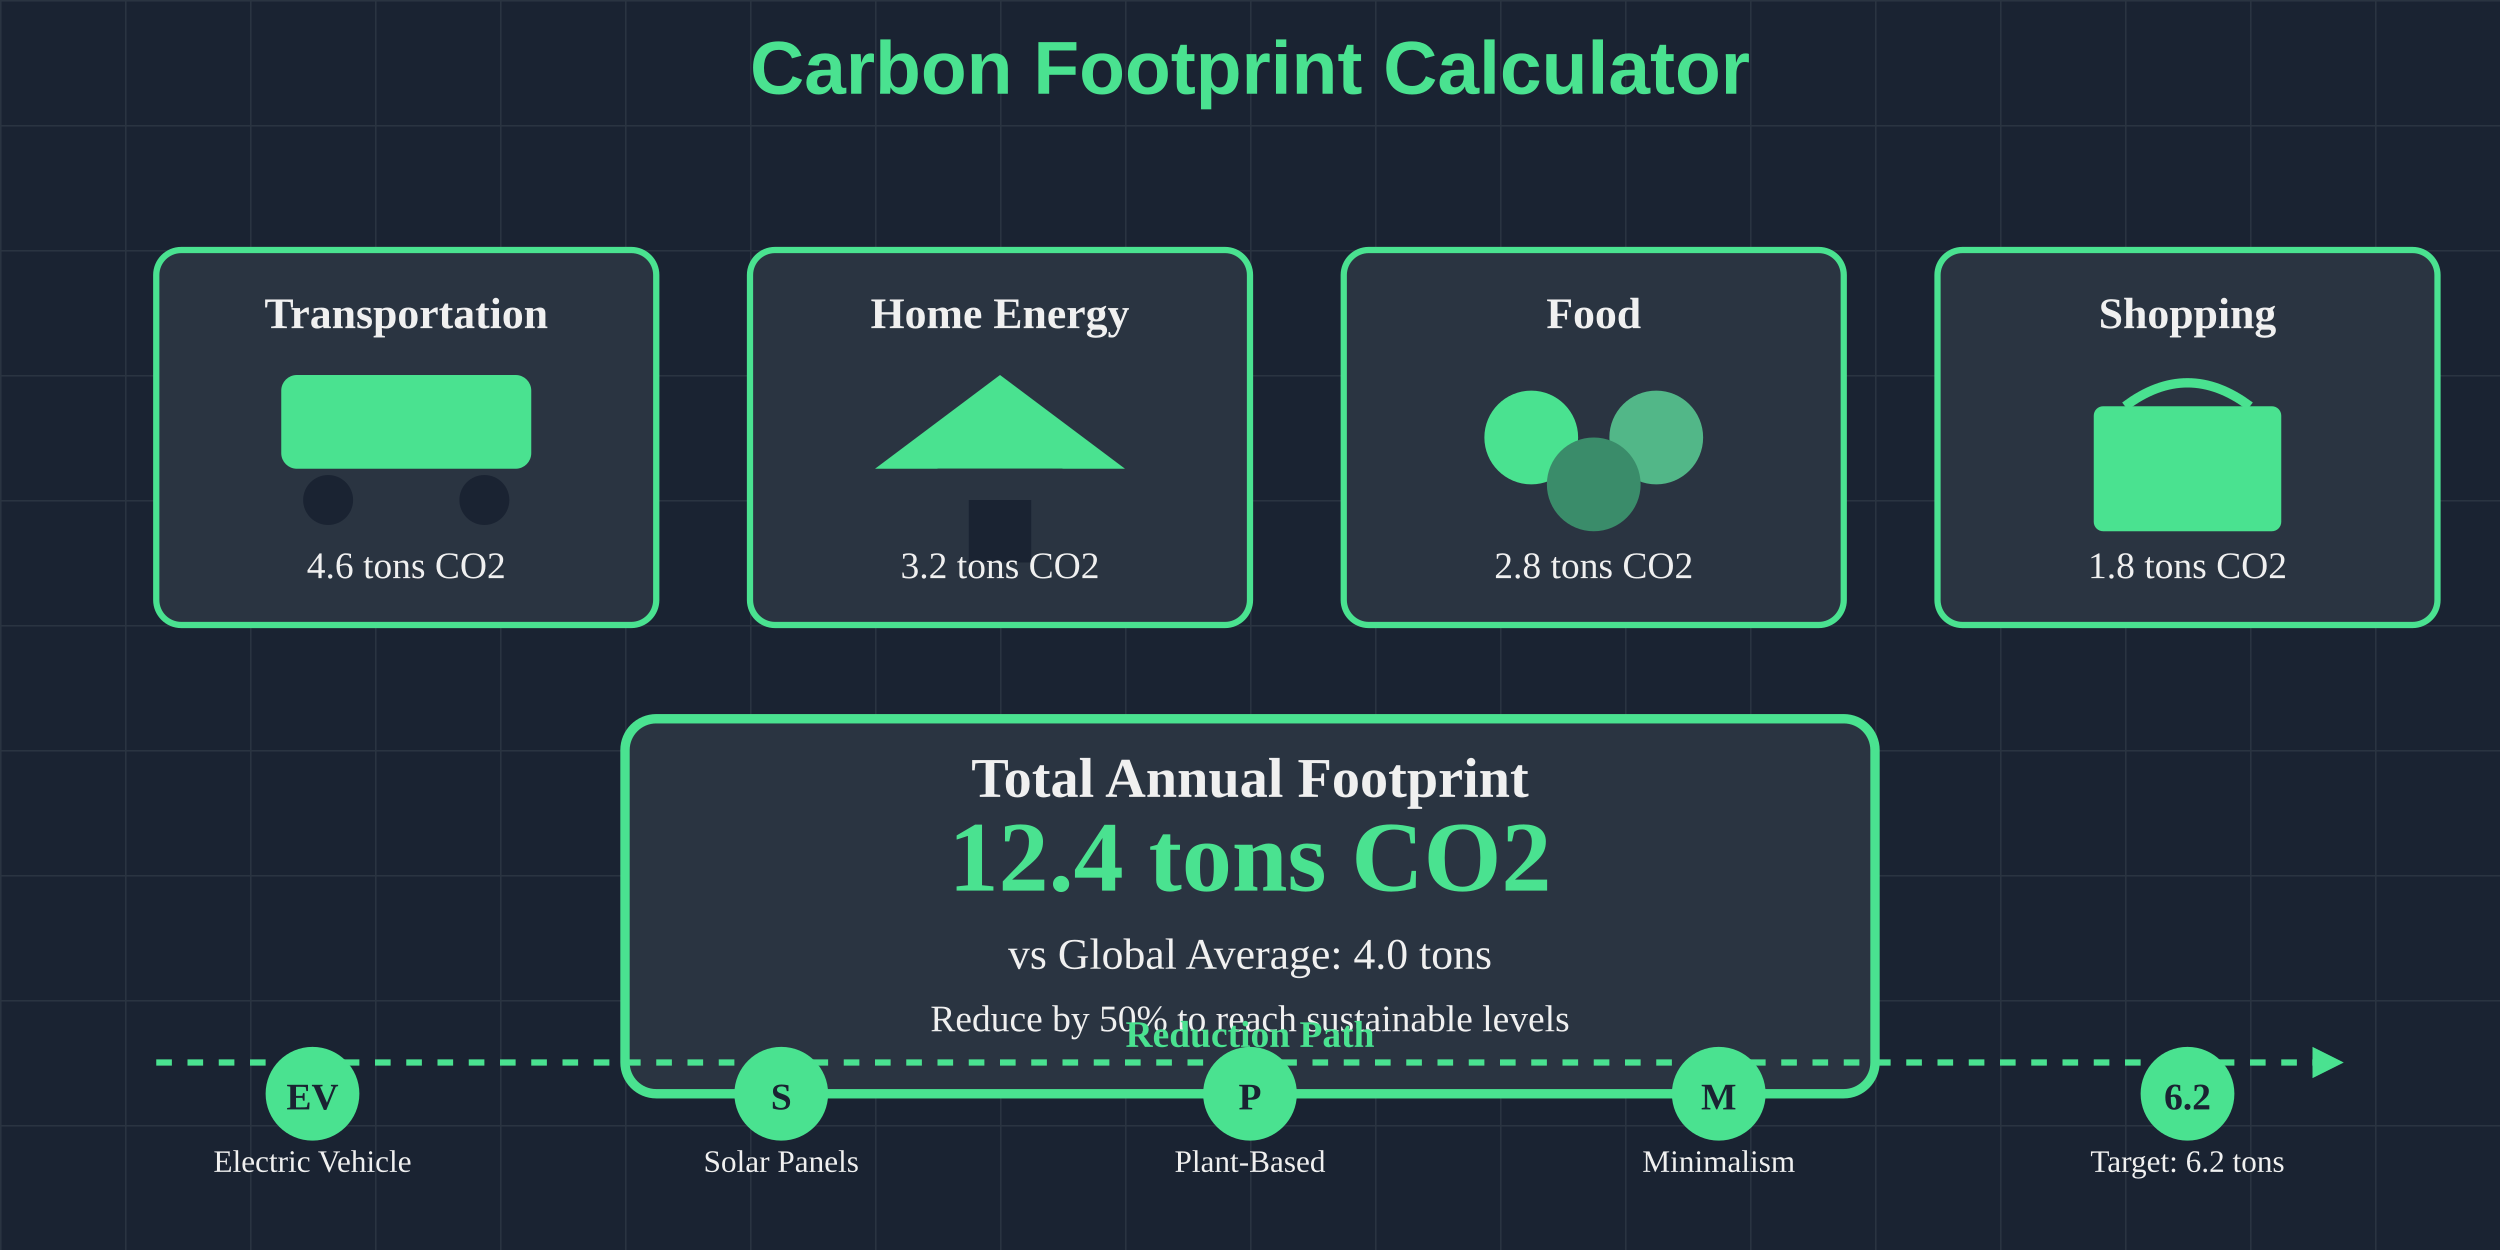
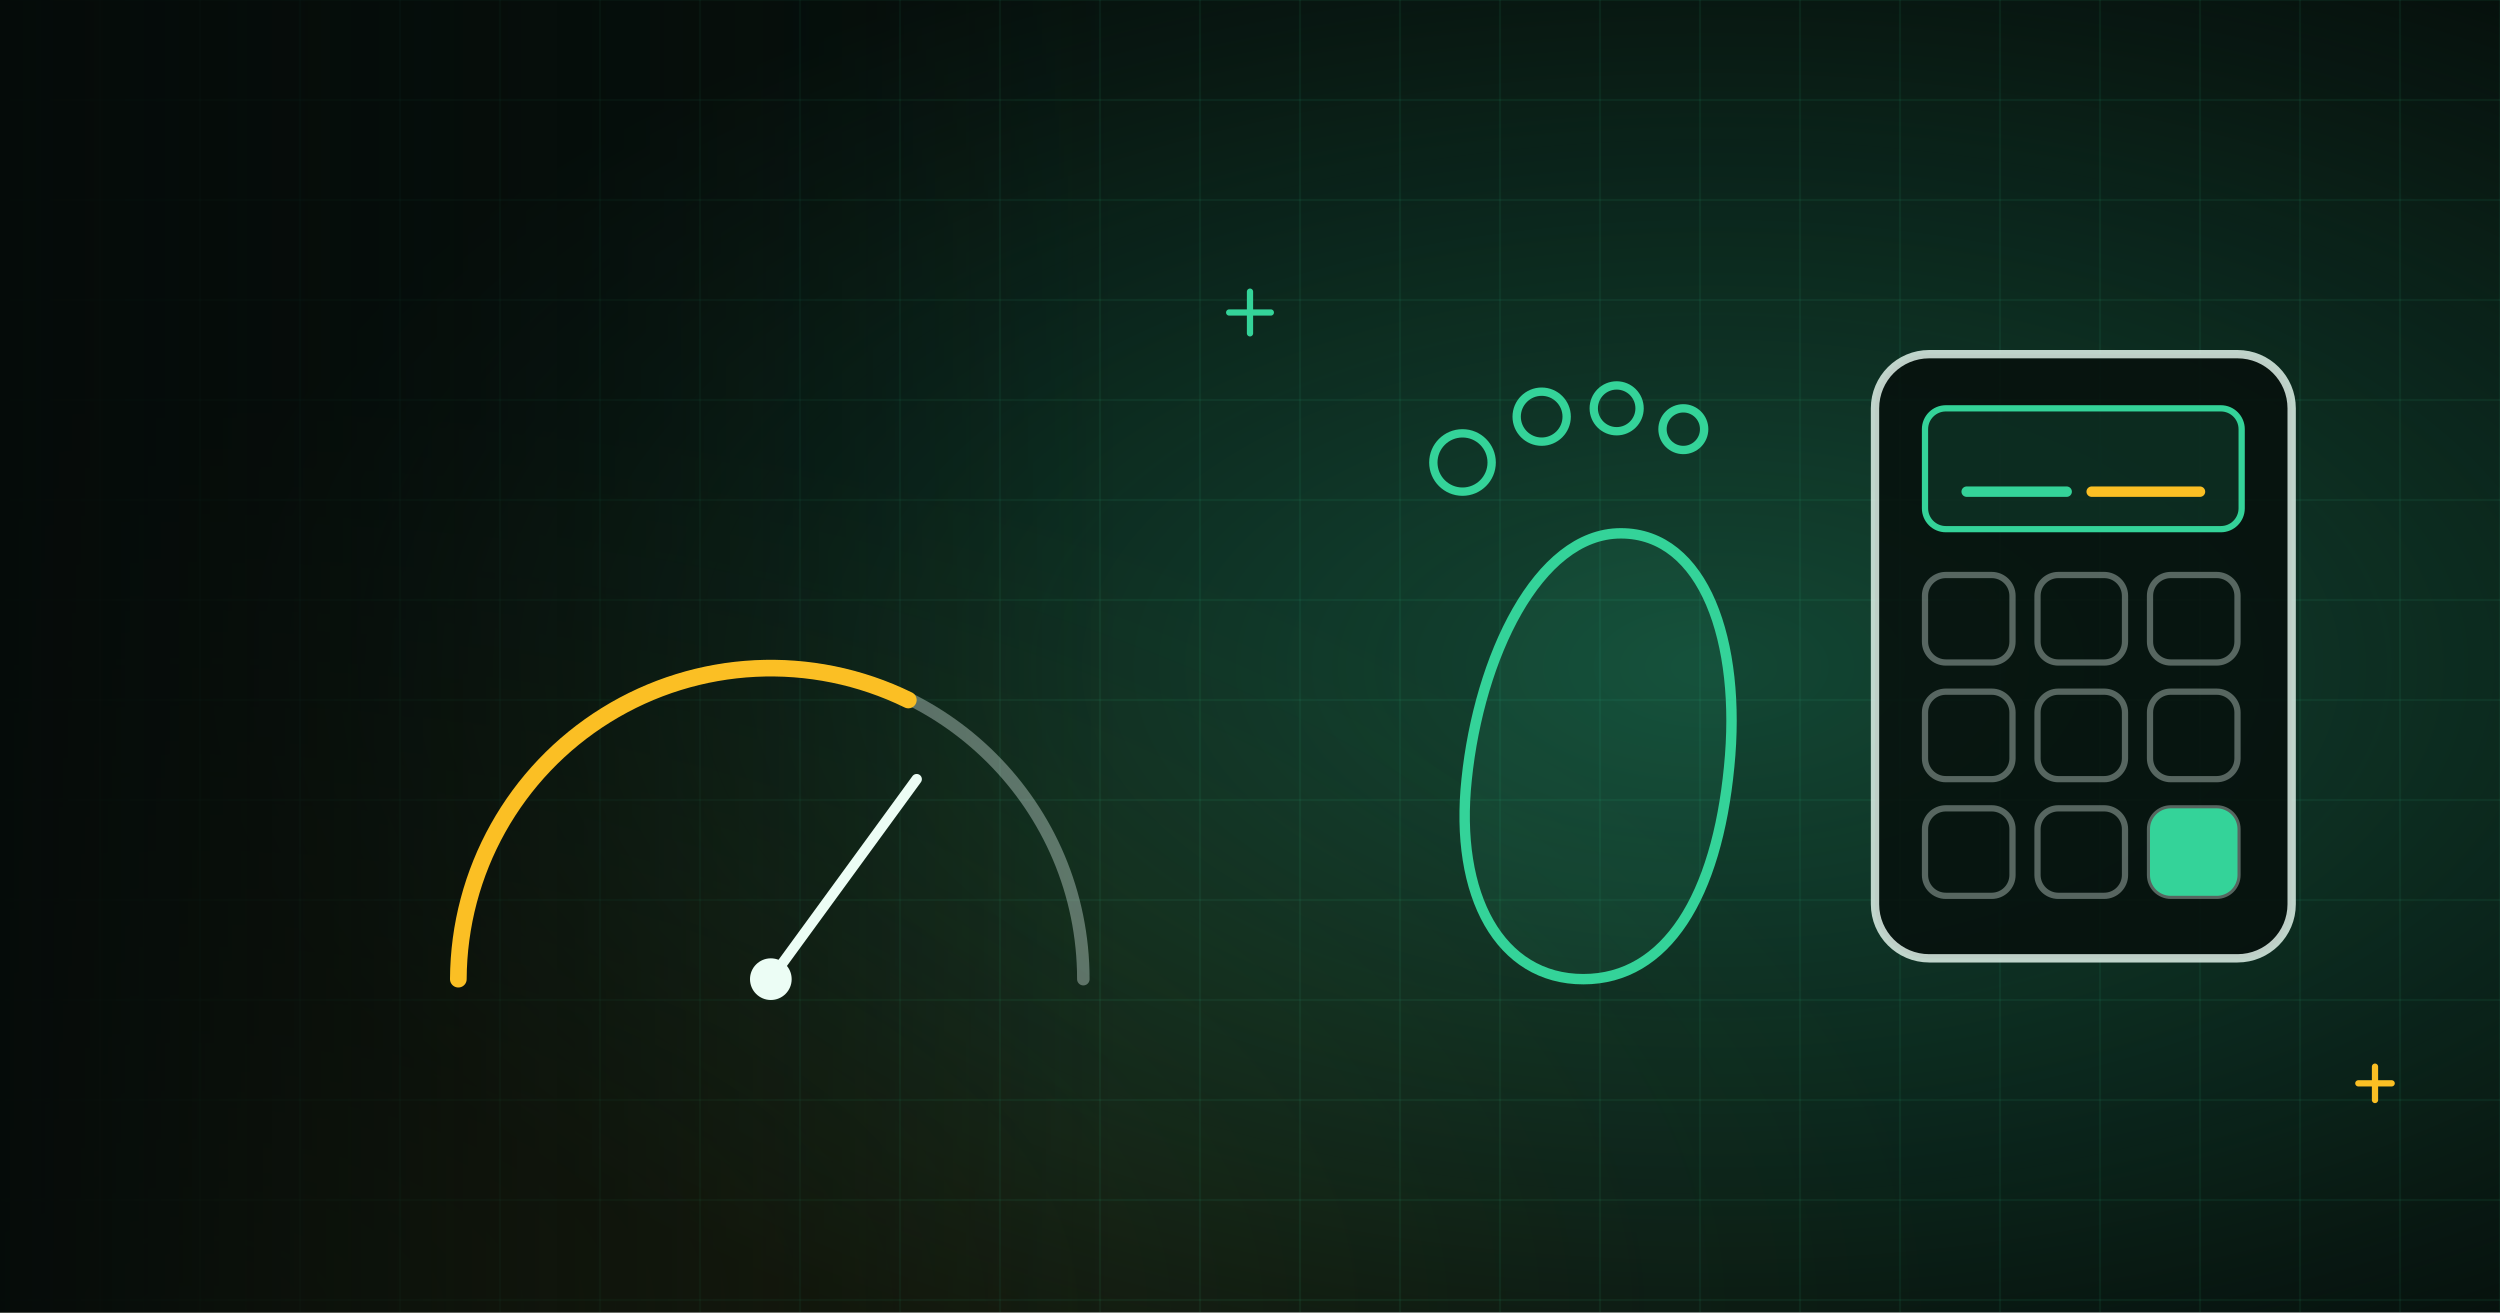
- <svg xmlns="http://www.w3.org/2000/svg" viewBox="0 0 800 400">
-   <rect width="800" height="400" fill="#1a2332" />
+ <svg xmlns="http://www.w3.org/2000/svg" width="1200" height="630" viewBox="0 0 1200 630" fill="none">
  <defs>
-     <pattern id="grid" width="40" height="40" patternUnits="userSpaceOnUse">
-       <path d="M 40 0 L 0 0 0 40" fill="none" stroke="#2a3441" stroke-width="1" />
-     </pattern>
+     <radialGradient id="glow" cx="0.683" cy="0.508" r="0.6">
+       <stop offset="0" stop-color="#34d399" stop-opacity="0.28" />
+       <stop offset="1" stop-color="#34d399" stop-opacity="0" />
+     </radialGradient>
+     <radialGradient id="warm" cx="0.08" cy="1" r="0.7">
+       <stop offset="0" stop-color="#fbbf24" stop-opacity="0.10" />
+       <stop offset="1" stop-color="#fbbf24" stop-opacity="0" />
+     </radialGradient>
+     <linearGradient id="fade" x1="0" y1="0" x2="1" y2="0">
+       <stop offset="0" stop-color="#050b09" stop-opacity="1" />
+       <stop offset="0.45" stop-color="#050b09" stop-opacity="0" />
+     </linearGradient>
+     <linearGradient id="bar" x1="0" y1="0" x2="0" y2="1">
+       <stop offset="0" stop-color="#34d399" />
+       <stop offset="1" stop-color="#10b981" stop-opacity="0.35" />
+     </linearGradient>
+     <linearGradient id="barGold" x1="0" y1="0" x2="0" y2="1">
+       <stop offset="0" stop-color="#fbbf24" />
+       <stop offset="1" stop-color="#fbbf24" stop-opacity="0.3" />
+     </linearGradient>
  </defs>
-   <rect width="800" height="400" fill="url(#grid)" />
-   <text x="400" y="30" text-anchor="middle" fill="#4ae290" font-size="24" font-weight="bold" font-family="Arial, sans-serif">
-     Carbon Footprint Calculator
-   </text>
-   <g transform="translate(50, 80)">
-     <rect x="0" y="0" width="160" height="120" fill="#2a3441" stroke="#4ae290" stroke-width="2" rx="8" />
-     <text x="80" y="25" text-anchor="middle" fill="#f0f0f0" font-size="14" font-weight="bold">Transportation</text>
-     <rect x="40" y="40" width="80" height="30" fill="#4ae290" rx="5" />
-     <circle cx="55" cy="80" r="8" fill="#1a2332" />
-     <circle cx="105" cy="80" r="8" fill="#1a2332" />
-     <text x="80" y="105" text-anchor="middle" fill="#f0f0f0" font-size="12">4.6 tons CO2</text>
+   <rect width="1200" height="630" fill="#06100c" />
+   <g stroke="#34d399" stroke-opacity="0.07" stroke-width="1">
+     <path d="M0 0V630" />
+     <path d="M48 0V630" />
+     <path d="M96 0V630" />
+     <path d="M144 0V630" />
+     <path d="M192 0V630" />
+     <path d="M240 0V630" />
+     <path d="M288 0V630" />
+     <path d="M336 0V630" />
+     <path d="M384 0V630" />
+     <path d="M432 0V630" />
+     <path d="M480 0V630" />
+     <path d="M528 0V630" />
+     <path d="M576 0V630" />
+     <path d="M624 0V630" />
+     <path d="M672 0V630" />
+     <path d="M720 0V630" />
+     <path d="M768 0V630" />
+     <path d="M816 0V630" />
+     <path d="M864 0V630" />
+     <path d="M912 0V630" />
+     <path d="M960 0V630" />
+     <path d="M1008 0V630" />
+     <path d="M1056 0V630" />
+     <path d="M1104 0V630" />
+     <path d="M1152 0V630" />
+     <path d="M1200 0V630" />
+     <path d="M0 0H1200" />
+     <path d="M0 48H1200" />
+     <path d="M0 96H1200" />
+     <path d="M0 144H1200" />
+     <path d="M0 192H1200" />
+     <path d="M0 240H1200" />
+     <path d="M0 288H1200" />
+     <path d="M0 336H1200" />
+     <path d="M0 384H1200" />
+     <path d="M0 432H1200" />
+     <path d="M0 480H1200" />
+     <path d="M0 528H1200" />
+     <path d="M0 576H1200" />
+     <path d="M0 624H1200" />
  </g>
-   <g transform="translate(240, 80)">
-     <rect x="0" y="0" width="160" height="120" fill="#2a3441" stroke="#4ae290" stroke-width="2" rx="8" />
-     <text x="80" y="25" text-anchor="middle" fill="#f0f0f0" font-size="14" font-weight="bold">Home Energy</text>
-     <polygon points="80,40 40,70 120,70" fill="#4ae290" />
-     <rect x="60" y="70" width="40" height="30" fill="#2a3441" />
-     <rect x="70" y="80" width="20" height="20" fill="#1a2332" />
-     <text x="80" y="105" text-anchor="middle" fill="#f0f0f0" font-size="12">3.2 tons CO2</text>
-   </g>
-   <g transform="translate(430, 80)">
-     <rect x="0" y="0" width="160" height="120" fill="#2a3441" stroke="#4ae290" stroke-width="2" rx="8" />
-     <text x="80" y="25" text-anchor="middle" fill="#f0f0f0" font-size="14" font-weight="bold">Food</text>
-     <circle cx="60" cy="60" r="15" fill="#4ae290" />
-     <circle cx="100" cy="60" r="15" fill="#52b788" />
-     <circle cx="80" cy="75" r="15" fill="#3a8c6a" />
-     <text x="80" y="105" text-anchor="middle" fill="#f0f0f0" font-size="12">2.8 tons CO2</text>
-   </g>
-   <g transform="translate(620, 80)">
-     <rect x="0" y="0" width="160" height="120" fill="#2a3441" stroke="#4ae290" stroke-width="2" rx="8" />
-     <text x="80" y="25" text-anchor="middle" fill="#f0f0f0" font-size="14" font-weight="bold">Shopping</text>
-     <rect x="50" y="50" width="60" height="40" fill="#4ae290" rx="3" />
-     <path d="M 60 50 Q 80 35 100 50" fill="none" stroke="#4ae290" stroke-width="3" />
-     <text x="80" y="105" text-anchor="middle" fill="#f0f0f0" font-size="12">1.8 tons CO2</text>
-   </g>
-   <g transform="translate(200, 230)">
-     <rect x="0" y="0" width="400" height="120" fill="#2a3441" stroke="#4ae290" stroke-width="3" rx="10" />
-     <text x="200" y="25" text-anchor="middle" fill="#f0f0f0" font-size="18" font-weight="bold">Total Annual Footprint</text>
-     <text x="200" y="55" text-anchor="middle" fill="#4ae290" font-size="32" font-weight="bold">12.4 tons CO2</text>
-     <text x="200" y="80" text-anchor="middle" fill="#f0f0f0" font-size="14">vs Global Average: 4.0 tons</text>
-     <text x="200" y="100" text-anchor="middle" fill="#f0f0f0" font-size="12">Reduce by 50% to reach sustainable levels</text>
-   </g>
-   <g transform="translate(50, 320)">
-     <path d="M 0 20 L 700 20" stroke="#4ae290" stroke-width="2" stroke-dasharray="5,5" />
-     <polygon points="690,15 700,20 690,25" fill="#4ae290" />
-     <text x="350" y="15" text-anchor="middle" fill="#4ae290" font-size="12" font-weight="bold">Reduction Path</text>
-   </g>
-   <g transform="translate(100, 350)">
-     <circle cx="0" cy="0" r="15" fill="#4ae290" />
-     <text x="0" y="5" text-anchor="middle" fill="#1a2332" font-size="12" font-weight="bold">EV</text>
-     <text x="0" y="25" text-anchor="middle" fill="#f0f0f0" font-size="10">Electric Vehicle</text>
-   </g>
-   <g transform="translate(250, 350)">
-     <circle cx="0" cy="0" r="15" fill="#4ae290" />
-     <text x="0" y="5" text-anchor="middle" fill="#1a2332" font-size="12" font-weight="bold">S</text>
-     <text x="0" y="25" text-anchor="middle" fill="#f0f0f0" font-size="10">Solar Panels</text>
-   </g>
-   <g transform="translate(400, 350)">
-     <circle cx="0" cy="0" r="15" fill="#4ae290" />
-     <text x="0" y="5" text-anchor="middle" fill="#1a2332" font-size="12" font-weight="bold">P</text>
-     <text x="0" y="25" text-anchor="middle" fill="#f0f0f0" font-size="10">Plant-Based</text>
-   </g>
-   <g transform="translate(550, 350)">
-     <circle cx="0" cy="0" r="15" fill="#4ae290" />
-     <text x="0" y="5" text-anchor="middle" fill="#1a2332" font-size="12" font-weight="bold">M</text>
-     <text x="0" y="25" text-anchor="middle" fill="#f0f0f0" font-size="10">Minimalism</text>
-   </g>
-   <g transform="translate(700, 350)">
-     <circle cx="0" cy="0" r="15" fill="#4ae290" />
-     <text x="0" y="5" text-anchor="middle" fill="#1a2332" font-size="12" font-weight="bold">6.2</text>
-     <text x="0" y="25" text-anchor="middle" fill="#f0f0f0" font-size="10">Target: 6.2 tons</text>
+   <rect width="1200" height="630" fill="url(#glow)" />
+   <rect width="1200" height="630" fill="url(#warm)" />
+   <rect width="1200" height="630" fill="url(#fade)" />
+   <g stroke-linecap="round" stroke-linejoin="round">
+     <path d="M760 470c-40 0-62-40-56-96 6-58 34-118 74-118s58 52 52 112c-6 62-30 102-70 102z" stroke="#34d399" stroke-width="5" fill="rgba(52,211,153,0.08)" />
+     <circle cx="702" cy="222" r="14" stroke="#34d399" stroke-width="4" />
+     <circle cx="740" cy="200" r="12" stroke="#34d399" stroke-width="4" />
+     <circle cx="776" cy="196" r="11" stroke="#34d399" stroke-width="4" />
+     <circle cx="808" cy="206" r="10" stroke="#34d399" stroke-width="4" />
+     <rect x="900" y="170" width="200" height="290" rx="26" stroke="#ecfdf5" stroke-opacity="0.8" stroke-width="4" fill="rgba(6,16,12,0.85)" />
+     <rect x="924" y="196" width="152" height="58" rx="10" fill="rgba(52,211,153,0.12)" stroke="#34d399" stroke-width="3" />
+     <path d="M944 236h48" stroke="#34d399" stroke-width="5" />
+     <path d="M1004 236h52" stroke="#fbbf24" stroke-width="5" />
+     <rect x="924" y="276" width="42" height="42" rx="10" stroke="rgba(236,253,245,0.35)" stroke-width="3" />
+     <rect x="978" y="276" width="42" height="42" rx="10" stroke="rgba(236,253,245,0.35)" stroke-width="3" />
+     <rect x="1032" y="276" width="42" height="42" rx="10" stroke="rgba(236,253,245,0.35)" stroke-width="3" />
+     <rect x="924" y="332" width="42" height="42" rx="10" stroke="rgba(236,253,245,0.35)" stroke-width="3" />
+     <rect x="978" y="332" width="42" height="42" rx="10" stroke="rgba(236,253,245,0.35)" stroke-width="3" />
+     <rect x="1032" y="332" width="42" height="42" rx="10" stroke="rgba(236,253,245,0.35)" stroke-width="3" />
+     <rect x="924" y="388" width="42" height="42" rx="10" stroke="rgba(236,253,245,0.35)" stroke-width="3" />
+     <rect x="978" y="388" width="42" height="42" rx="10" stroke="rgba(236,253,245,0.35)" stroke-width="3" />
+     <rect x="1032" y="388" width="42" height="42" rx="10" stroke="rgba(236,253,245,0.35)" stroke-width="3" />
+     <rect x="1032" y="388" width="42" height="42" rx="10" fill="#34d399" stroke="none" />
+     <path d="M520 470a150 150 0 0 1 300 0" stroke="rgba(236,253,245,0.35)" stroke-width="6" transform="translate(-300 0)" />
+     <path d="M220 470a150 150 0 0 1 216-134" stroke="#fbbf24" stroke-width="8" />
+     <path d="M370 470l70-96" stroke="#ecfdf5" stroke-width="5" />
+     <circle cx="370" cy="470" r="10" fill="#ecfdf5" />
+     <path d="M600 140V160M590 150H610" stroke="#34d399" stroke-width="3" />
+     <path d="M1140 512V528M1132 520H1148" stroke="#fbbf24" stroke-width="3" />
  </g>
</svg>
